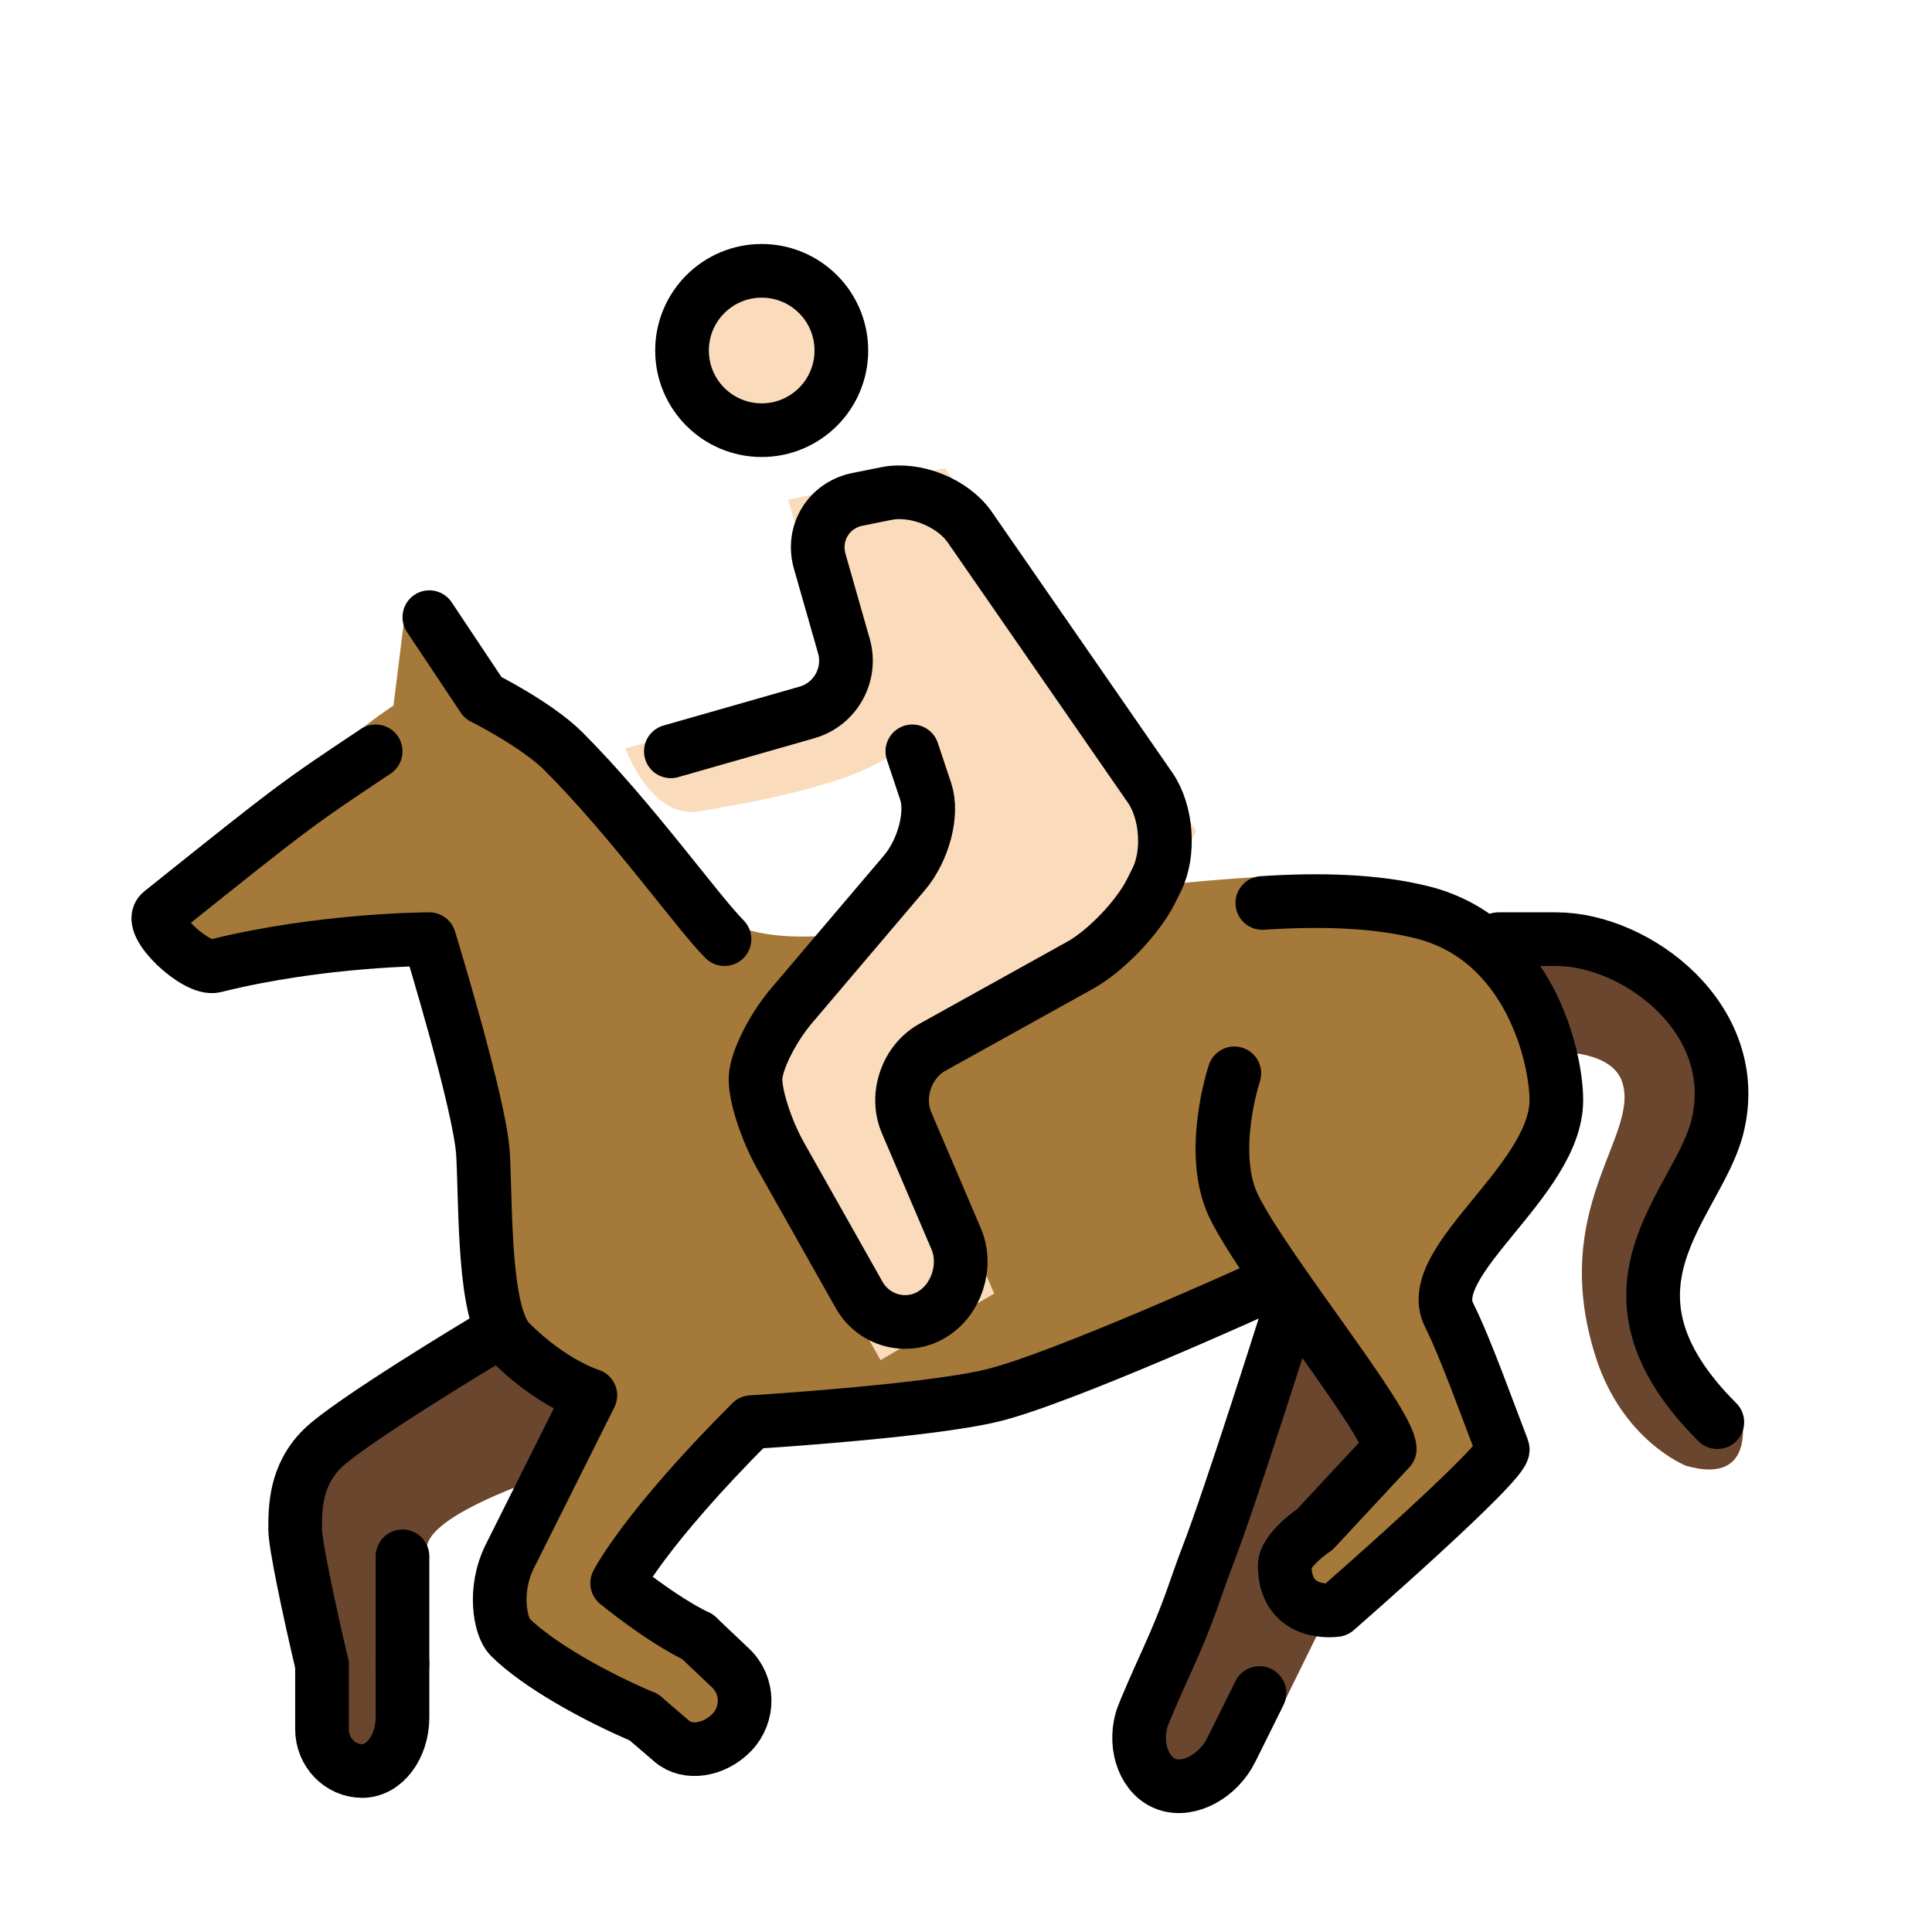
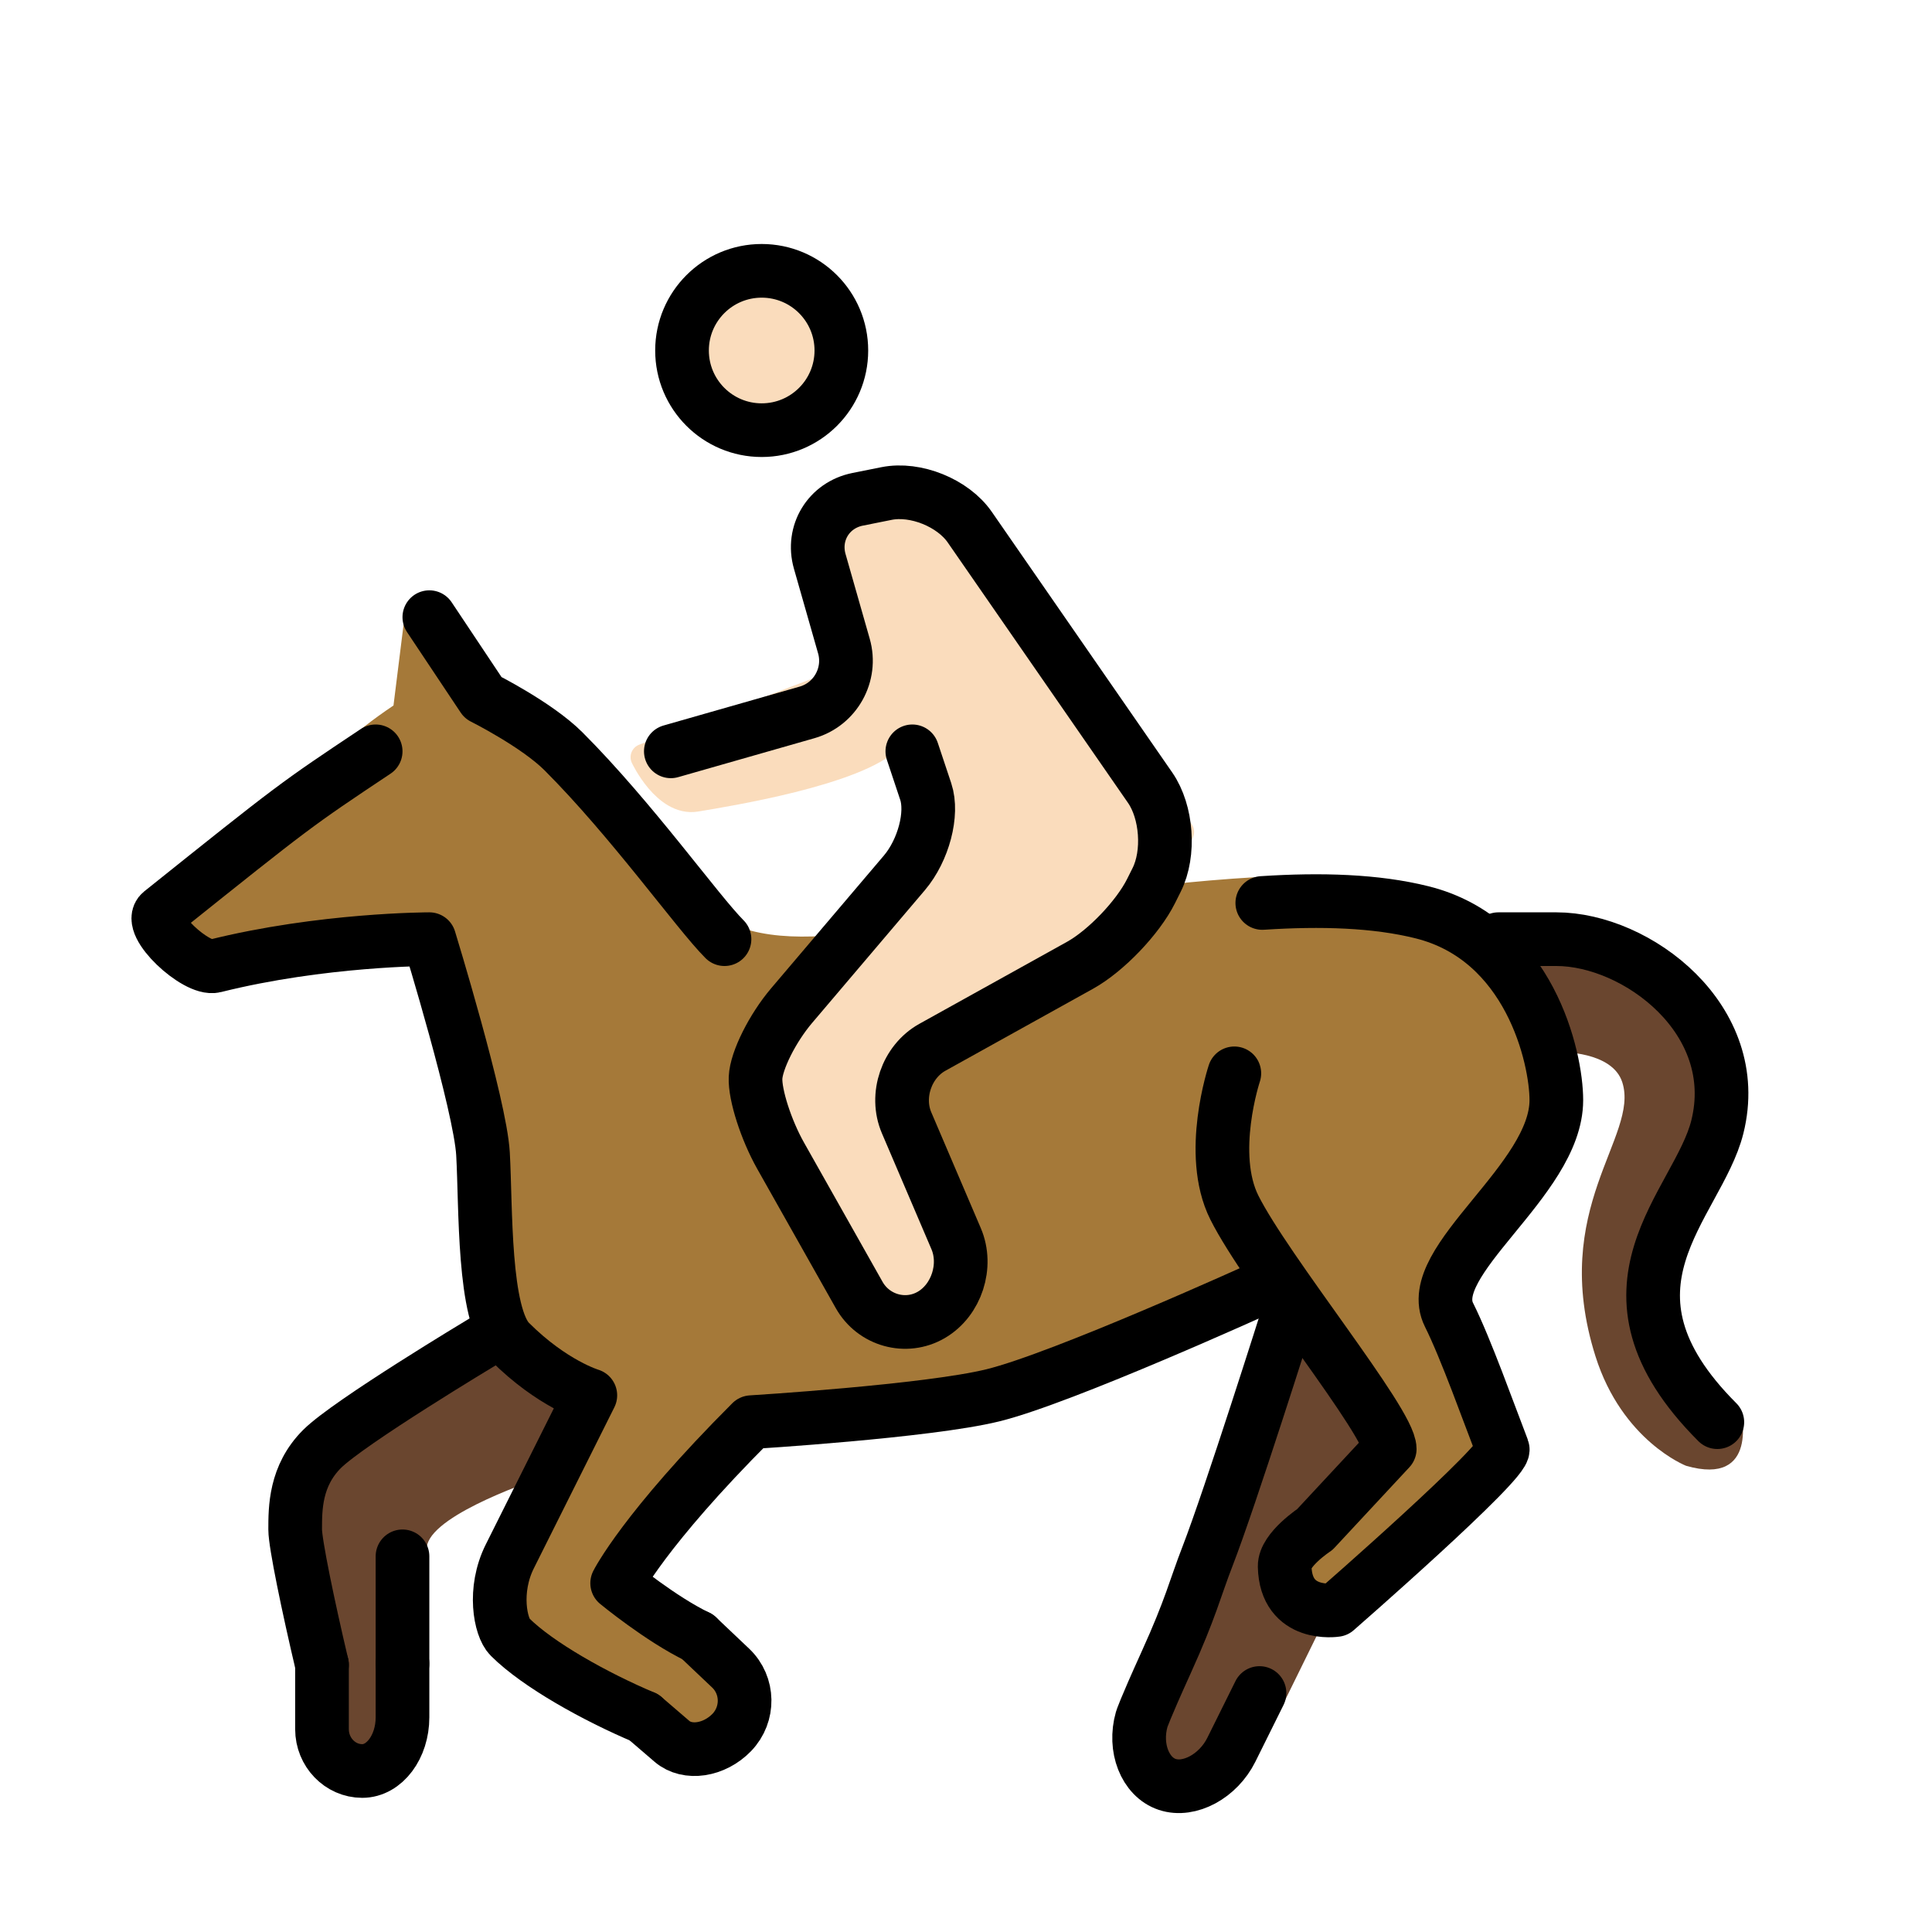
<svg xmlns="http://www.w3.org/2000/svg" id="emoji" viewBox="0 0 72 72">
  <g id="color">
    <path fill="#A57939" d="M54,49c-1-2,4-5,4-8c0-1.601-1-6-5-7c-1.725-0.432-3.981-1.442-6.166-1.313 C37.312,33.25,31.625,35.625,28,34.688c-0.969-0.25-8.812-8-9.375-8.688l-3.5-3.406l-0.461,3.698 C11.497,28.416,11,30,6,34c-0.553,0.442,1.315,2.172,2,2c4-1,8-1,8-1s1.897,6.183,2,8c0.113,1.997,0,6,1,7 c1.581,1.581,3,2,3,2s-2,4-3,6c-0.633,1.265-0.353,2.647,0,3c2,2,8,4,8,4l1-3c0,0-5-2-5-3c0-1.129,4-4,5-6 c0,0,6.56-0.402,9-1c1.69-0.414,7.038-2.797,10.613-4.432c1.781,2.58,4.178,5.71,4.178,6.432l-4,5l2,1c0,0,5-4,6-5 c0.353-0.353,0.191-1.538,0-2C55.25,51.693,54.633,50.265,54,49z" stroke="none" />
    <path fill="#6A462F" d="M48,49c0,0-2.143,6.789-3,9c-0.891,2.296-2,8-2,8l4.167-1.167l2.417-4.917l-1.25-0.166v-2.584 l2.916-3.041" stroke="none" />
    <path fill="#6A462F" d="M56,35c0,0-1,0,2,0s7,3,6,7c-0.728,2.91-4.126,5.583,0.874,10.583c0,0,0.709,2.834-2.041,2.042 c0,0-2.379-0.927-3.375-4.083c-1.75-5.542,1.651-8.183,1-10.209c-0.375-1.166-2.334-1.125-2.334-1.125" stroke="none" />
    <path fill="#6A462F" d="M21.281,52.125l-1.094,2.938c-0.625,0.219-4.422,1.535-4.281,2.719C16.125,59.625,15,65,15,65l-2,1 c0,0-2-8-2-9c0-0.79,0-2,1-3s6-4,6-4" stroke="none" />
  </g>
  <g id="hair" />
  <g id="skin">
    <path fill="#fadcbc" d="M46,44" stroke="#fadcbc" />
    <path fill="#fadcbc" d="M48,48" stroke="#fadcbc" />
    <circle fill="#fadcbc" cx="28.386" cy="13.062" r="2.969" stroke="#fadcbc" />
-     <path fill="#fadcbc" d="M34,28l1,3l-6.795,8l-0.097,2.326L33,50l3.417-2L33,40l9-5l2-4l-9-13l-5,1l2,7l-8,2.219 c0,0,0.812,1.719,1.938,1.531s6-0.969,7.25-2.25" stroke="#fadcbc" />
+     <path fill="#fadcbc" stroke="#fadcbc" stroke-linecap="round" stroke-linejoin="round" d="M34,28l1,3l-6.795,8l-0.097,2.326l4.477,7.939l3.131-1.649l-2.138-7.938L42,35l2-4l-8.527-12.316l-4.757,0.808l0.638,5.92L24,28.219c0,0,0.812,1.719,1.938,1.531s6-0.969,7.25-2.25L34,28z" />
  </g>
  <g id="skin-shadow" />
  <g id="line">
    <circle fill="none" stroke="#000000" stroke-width="2" stroke-miterlimit="10" cx="28.386" cy="13.062" r="2.969" />
    <path fill="none" stroke="#000000" stroke-width="2" stroke-linecap="round" stroke-linejoin="round" stroke-miterlimit="10" d="M25,28l5.077-1.451c1.058-0.302,1.676-1.415,1.373-2.472l-0.9-3.154c-0.303-1.058,0.333-2.099,1.411-2.315 l1.078-0.216c1.078-0.216,2.474,0.348,3.1,1.252l6.723,9.711c0.626,0.904,0.736,2.449,0.244,3.434l-0.211,0.422 c-0.492,0.984-1.682,2.227-2.643,2.761l-5.504,3.057c-0.961,0.534-1.395,1.8-0.963,2.811l1.847,4.322 c0.432,1.011,0.017,2.289-0.923,2.839c-0.94,0.55-2.151,0.216-2.691-0.742l-2.927-5.189 c-0.54-0.958-0.961-2.266-0.934-2.905c0.027-0.64,0.632-1.849,1.344-2.688l4.205-4.951 C34.417,31.686,34.775,30.325,34.5,29.5C34.225,28.675,34,28,34,28" />
    <path fill="none" stroke="#000000" stroke-width="2" stroke-linecap="round" stroke-linejoin="round" stroke-miterlimit="10" d="M46,44" />
    <path fill="none" stroke="#000000" stroke-width="2" stroke-linecap="round" stroke-linejoin="round" stroke-miterlimit="10" d="M48,48" />
    <path fill="none" stroke="#000000" stroke-width="2" stroke-linecap="round" stroke-linejoin="round" stroke-miterlimit="10" d="M27,35c-1-1-3.451-4.45-6-7c-1-1-3-2-3-2l-2-3" />
    <path fill="none" stroke="#000000" stroke-width="2" stroke-linecap="round" stroke-linejoin="round" stroke-miterlimit="10" d="M46,40c0,0-1,3,0,5c1.188,2.377,5.791,8,5.791,9L49,57c0,0-1.138,0.748-1.124,1.376C47.917,60.293,49.791,60,49.791,60 s6.378-5.564,6.209-6c-0.511-1.319-1.367-3.735-2-5c-1-2,4-5,4-8c0-1.601-1-6-5-7 c-1.725-0.432-3.773-0.491-5.958-0.349" />
    <path fill="none" stroke="#000000" stroke-width="2" stroke-linecap="round" stroke-linejoin="round" stroke-miterlimit="10" d="M24,64c-1.8-0.76-3.957-1.957-5-3c-0.353-0.353-0.633-1.735,0-3c1-2,3-6,3-6s-1.419-0.419-3-2c-1-1-0.887-5.003-1-7 c-0.102-1.817-2-8-2-8s-4,0-8,1c-0.685,0.172-2.553-1.558-2-2c5-4,5-4,8-6" />
    <path fill="none" stroke="#000000" stroke-width="2" stroke-linecap="round" stroke-linejoin="round" stroke-miterlimit="10" d="M26,61c0,0,0.553,0.525,1.23,1.166c0.676,0.642,0.694,1.72,0.042,2.397c-0.654,0.676-1.656,0.825-2.229,0.333 C24.469,64.403,24,64,24,64" />
    <path fill="none" stroke="#000000" stroke-width="2" stroke-linecap="round" stroke-linejoin="round" stroke-miterlimit="10" d="M47,48c0,0-7.385,3.359-10,4c-2.44,0.598-9,1-9,1c-4,4-5,6-5,6s1.629,1.342,3,2" />
    <path fill="none" stroke="#000000" stroke-width="2" stroke-linecap="round" stroke-linejoin="round" stroke-miterlimit="10" d="M48,49c0,0-2.143,6.789-3,9c-0.471,1.213-0.618,1.922-1.542,3.958c-0.824,1.816-0.91,2.118-0.91,2.118 C42.246,65.135,42.675,66.225,43.5,66.5c0.825,0.275,1.9-0.307,2.389-1.292l1.049-2.114" />
    <path fill="none" stroke="#000000" stroke-width="2" stroke-linecap="round" stroke-linejoin="round" stroke-miterlimit="10" d="M15,62v2c0,1.1-0.675,2-1.5,2c-0.825,0-1.5-0.7-1.5-1.557c0,0,0,0,0-2.401" />
    <path fill="none" stroke="#000000" stroke-width="2" stroke-linecap="round" stroke-linejoin="round" stroke-miterlimit="10" d="M18,50c0,0-5,3-6,4s-1,2.21-1,3c0,0.518,0.483,2.853,1,5.042" />
    <path fill="none" stroke="#000000" stroke-width="2" stroke-linecap="round" stroke-linejoin="round" stroke-miterlimit="10" d="M56,35c0,0-1,0,2,0s7,3,6,7c-0.728,2.91-5,6,0,11" />
    <line fill="none" stroke="#000000" stroke-width="2" stroke-linecap="round" stroke-linejoin="round" stroke-miterlimit="10" x1="15" y1="58" x2="15" y2="62" />
  </g>
</svg>
